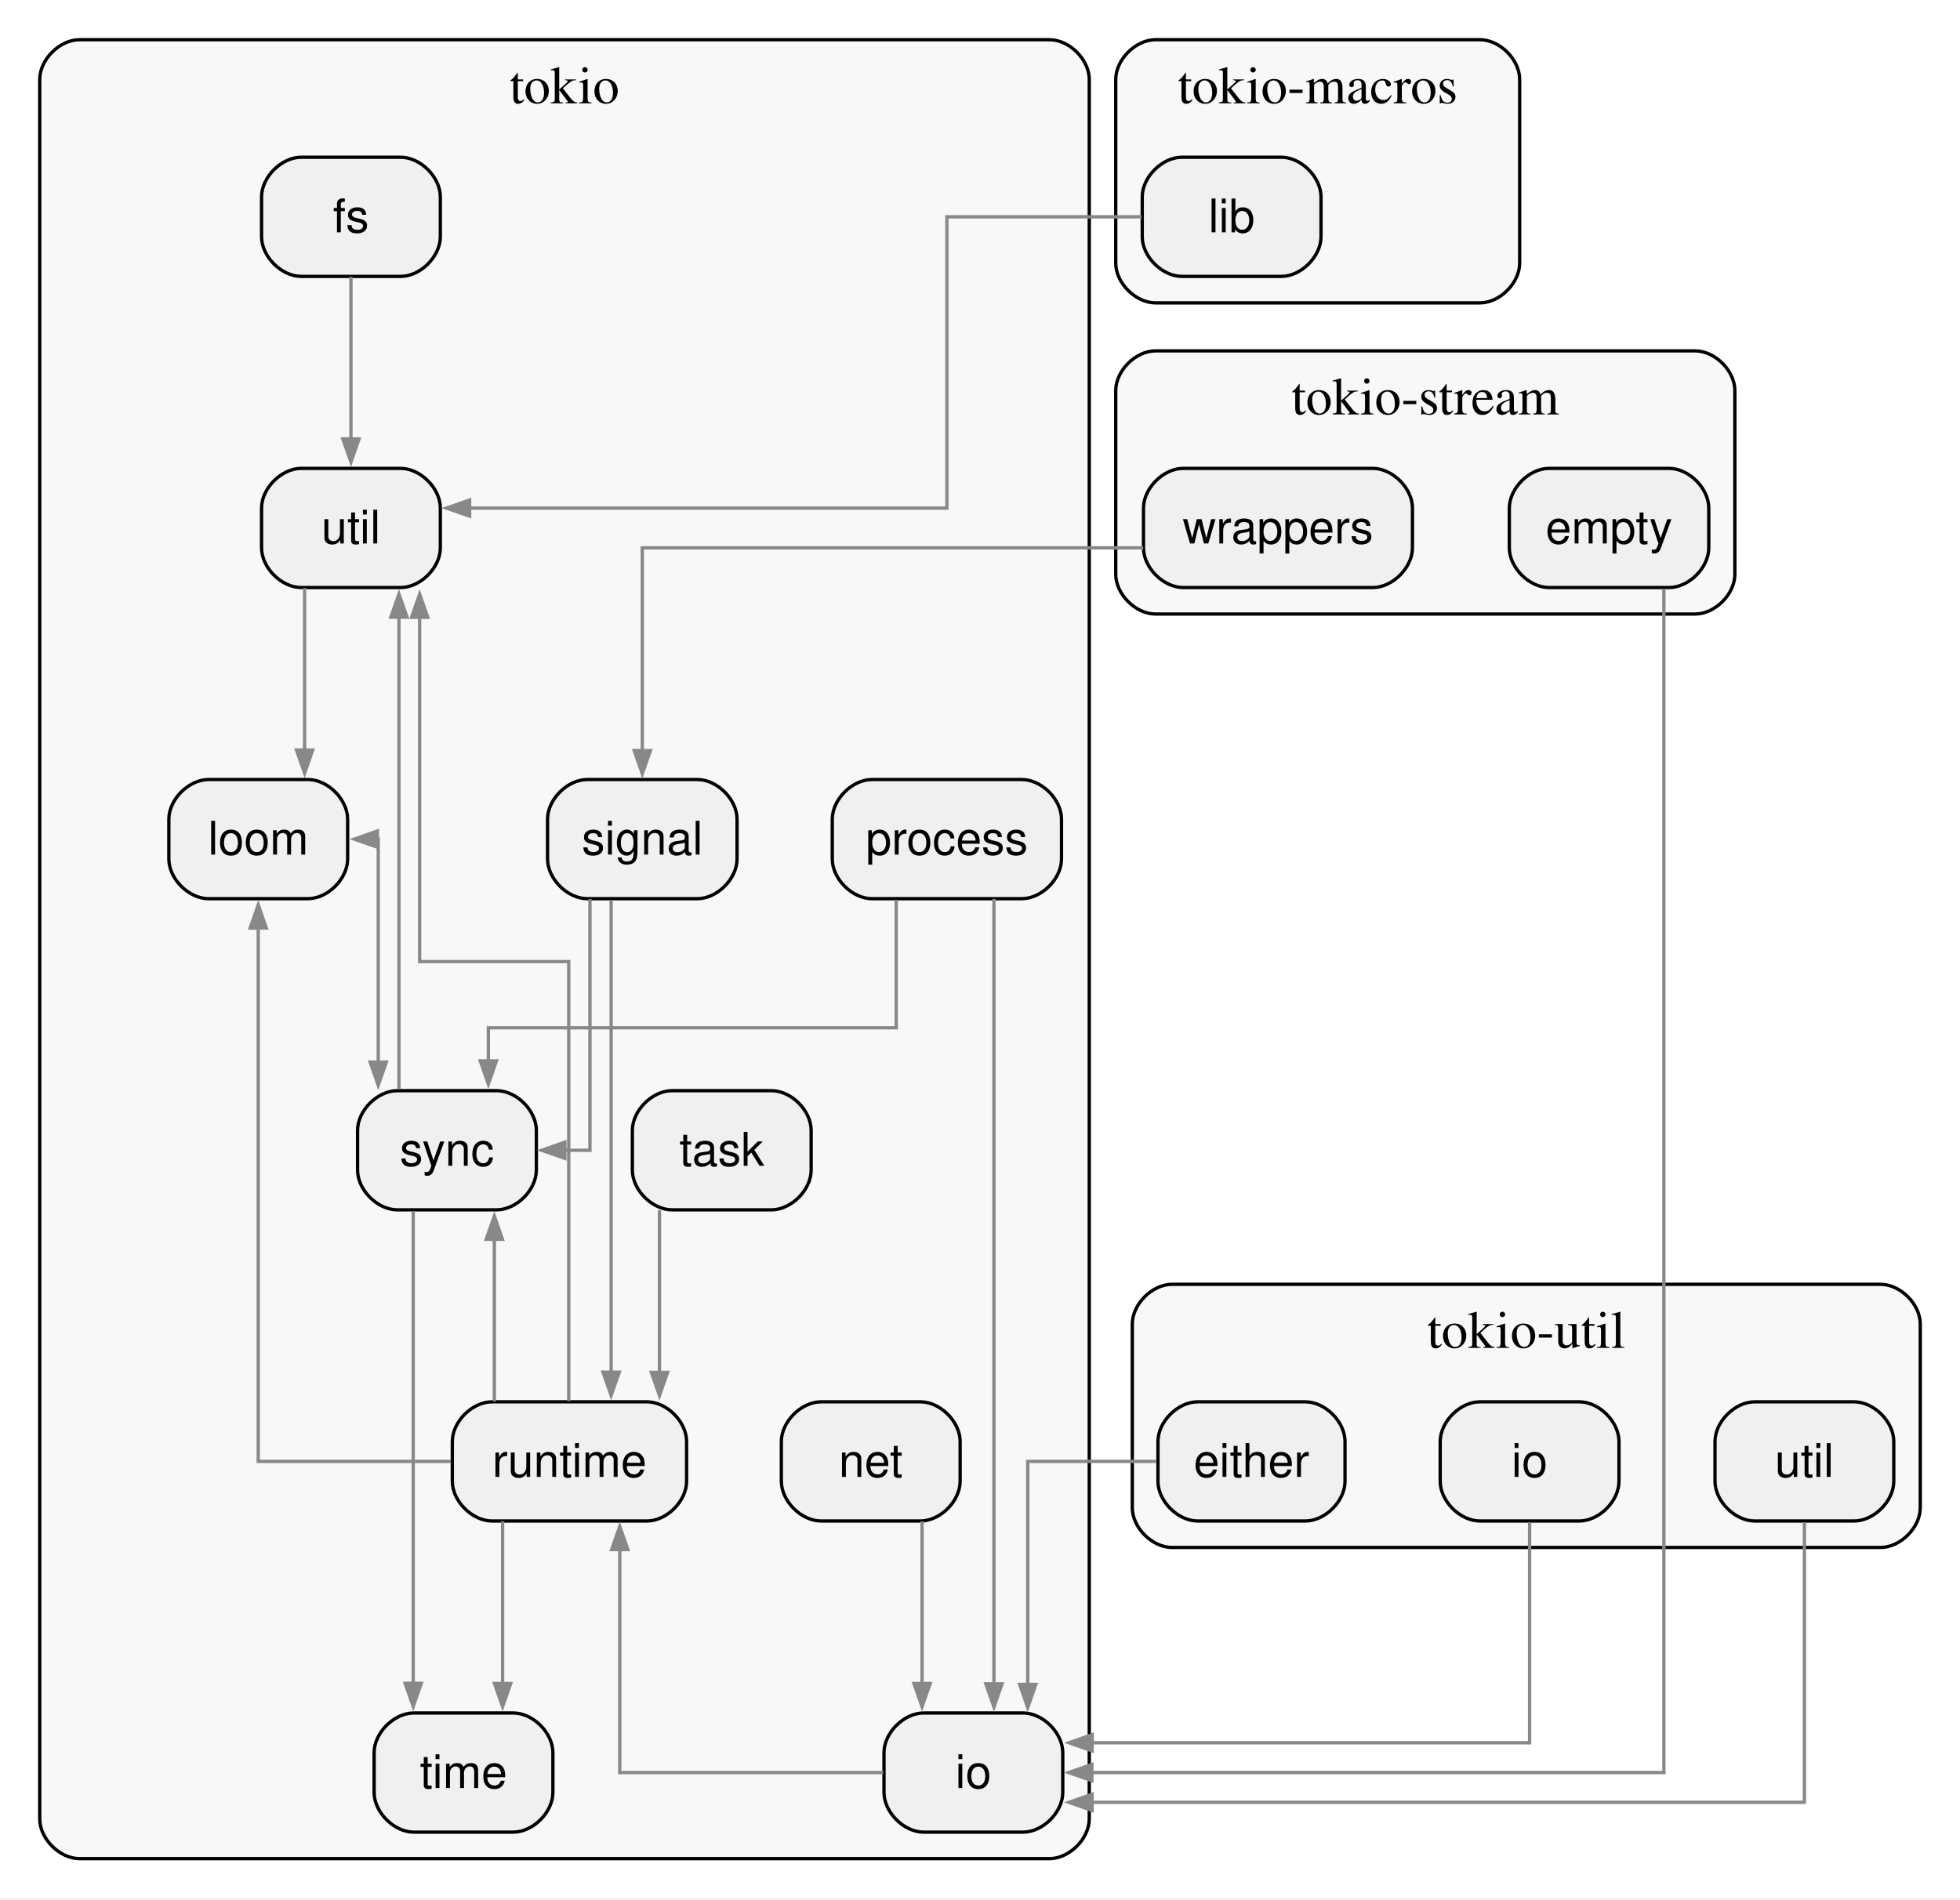
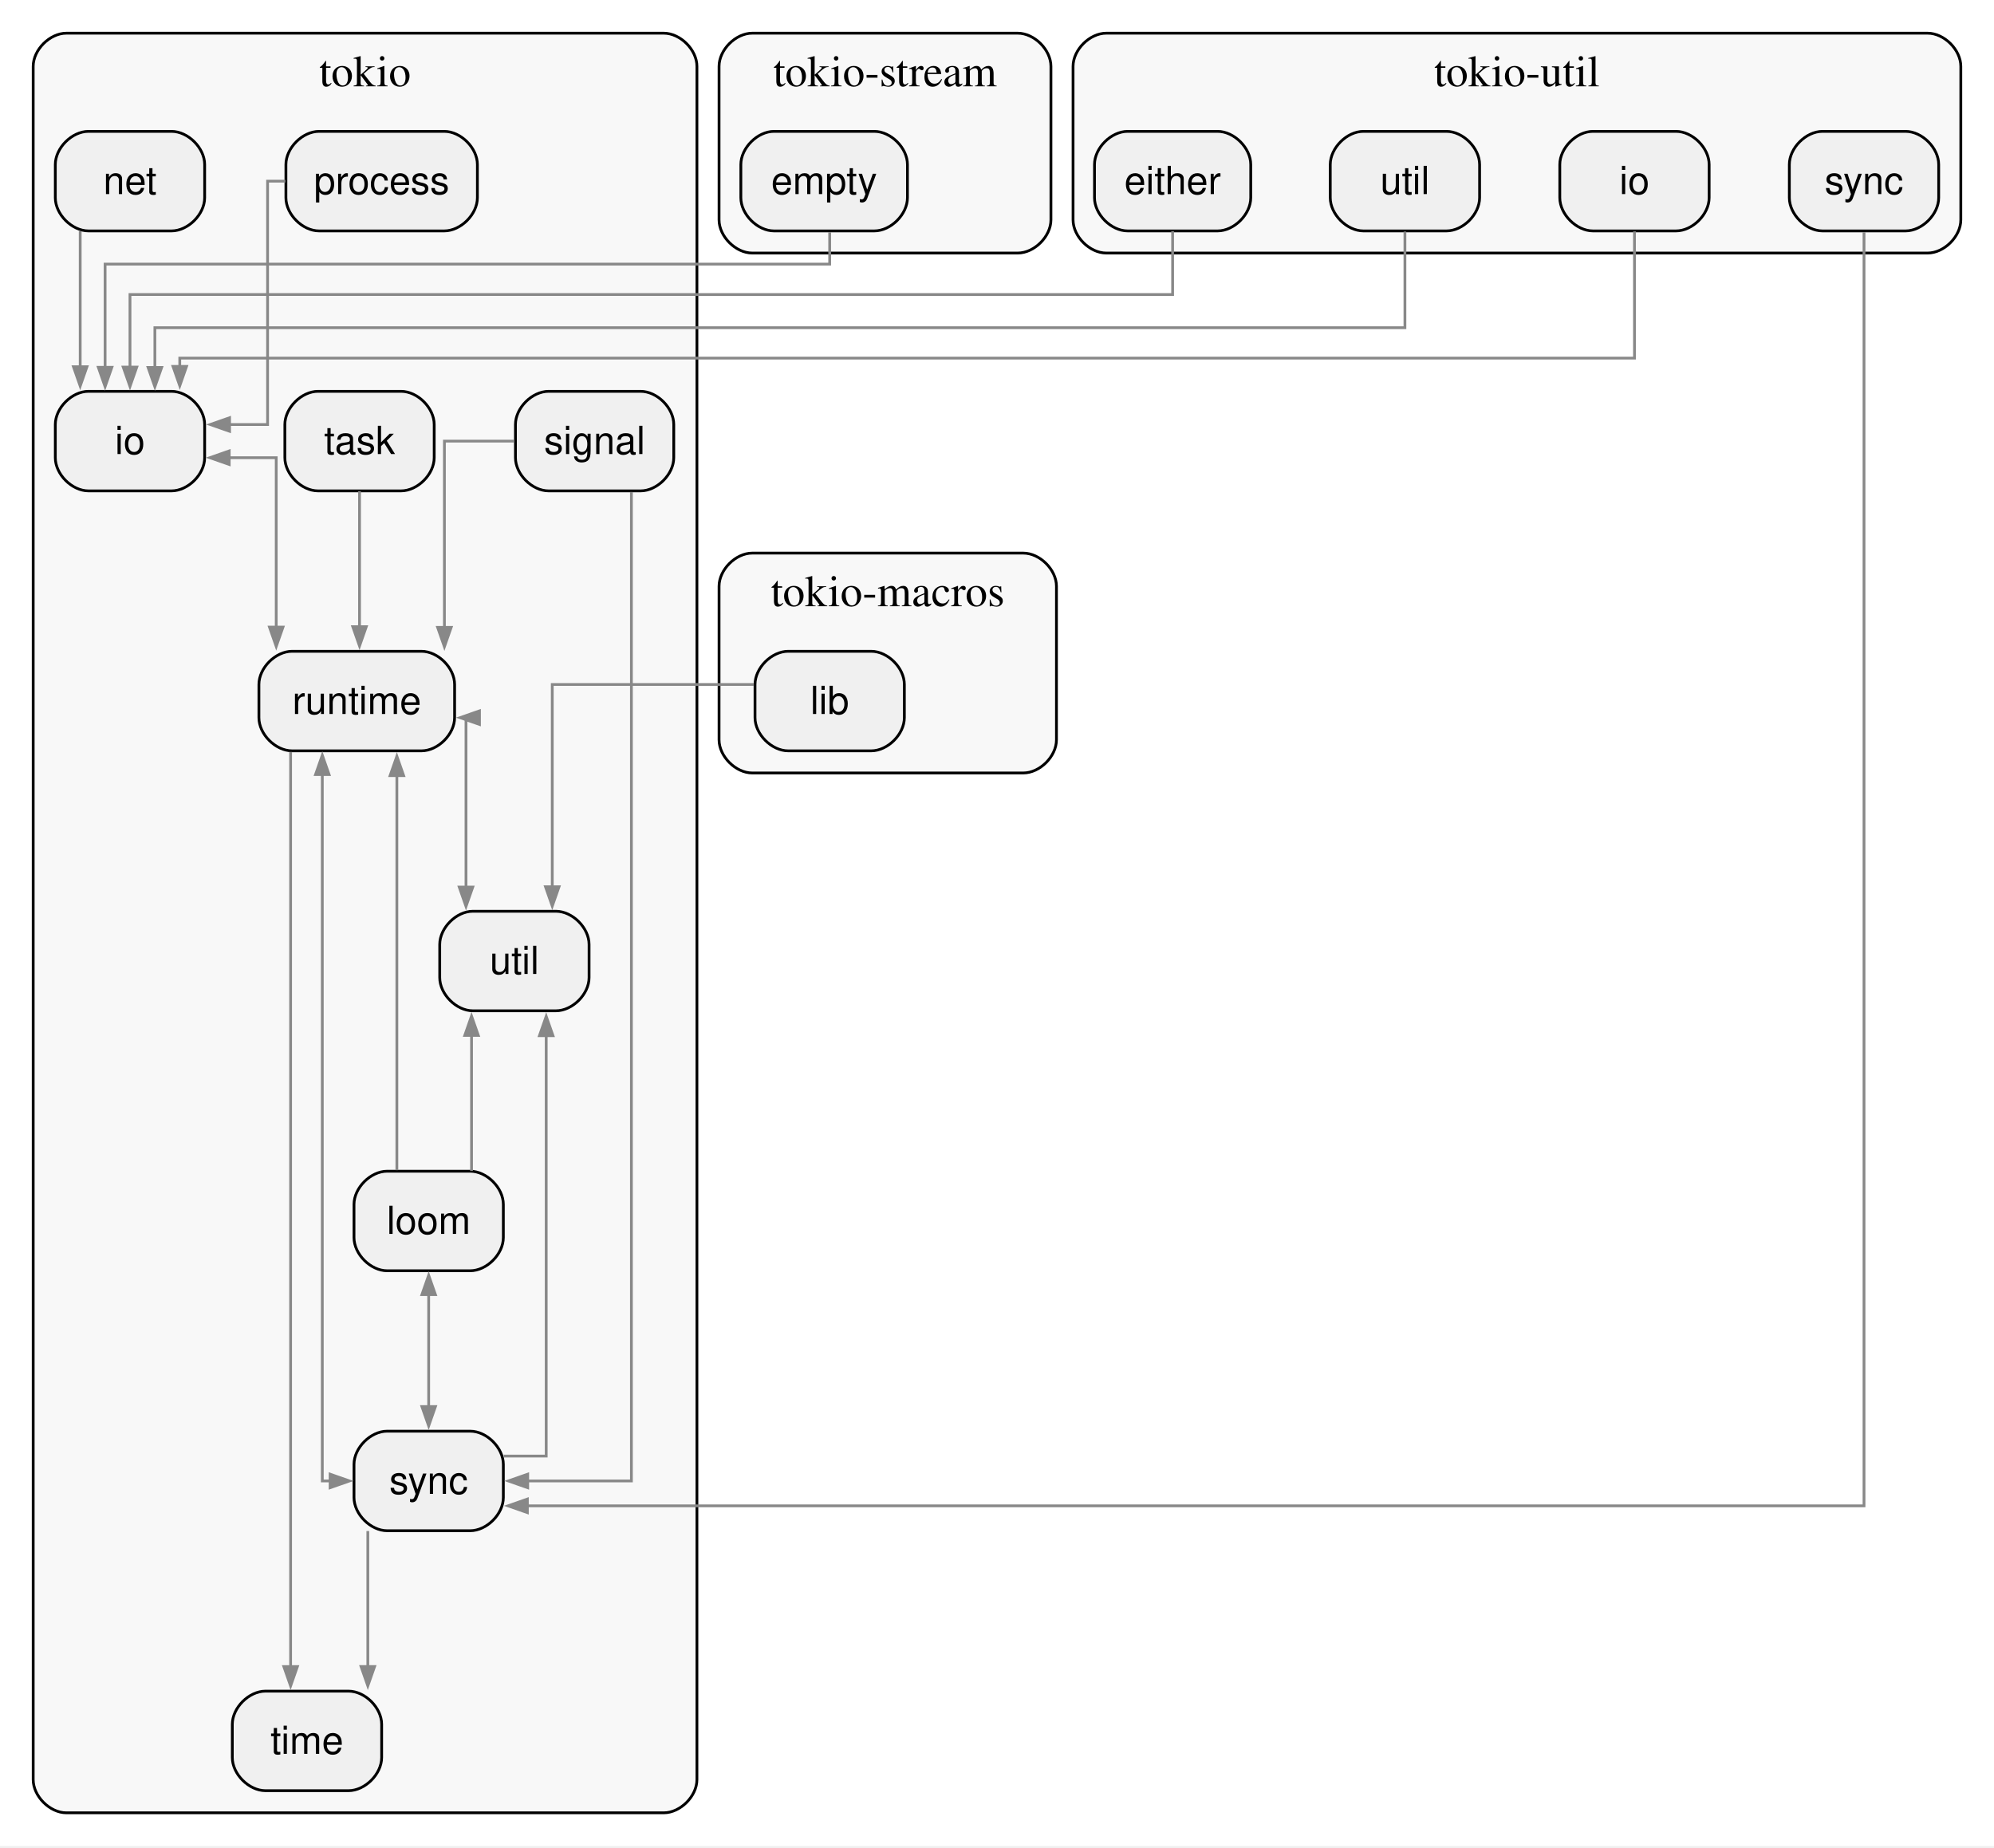
- <svg xmlns="http://www.w3.org/2000/svg" width="592pt" height="574pt" viewBox="0.00 0.00 592.00 574.00">
-   <g id="graph0" class="graph" transform="scale(1 1) rotate(0) translate(4 569.5)">
-     <polygon fill="white" stroke="none" points="-4,4 -4,-569.5 588,-569.5 588,4 -4,4" />
+ <svg xmlns="http://www.w3.org/2000/svg" width="721pt" height="668pt" viewBox="0.00 0.00 721.00 668.00">
+   <g id="graph0" class="graph" transform="scale(1 1) rotate(0) translate(4 663.5)">
+     <polygon fill="white" stroke="none" points="-4,4 -4,-663.5 717,-663.5 717,4 -4,4" />
    <g id="clust1" class="cluster">
-       <path fill="#f8f8f8" stroke="black" d="M20,-8C20,-8 313,-8 313,-8 319,-8 325,-14 325,-20 325,-20 325,-545.5 325,-545.5 325,-551.5 319,-557.5 313,-557.5 313,-557.5 20,-557.5 20,-557.5 14,-557.5 8,-551.5 8,-545.5 8,-545.5 8,-20 8,-20 8,-14 14,-8 20,-8" />
-       <text xml:space="preserve" text-anchor="middle" x="166.5" y="-538.3" font-family="Times,serif" font-size="16.00">tokio</text>
+       <path fill="#f8f8f8" stroke="black" d="M20,-8C20,-8 236,-8 236,-8 242,-8 248,-14 248,-20 248,-20 248,-639.5 248,-639.5 248,-645.5 242,-651.5 236,-651.5 236,-651.5 20,-651.5 20,-651.5 14,-651.5 8,-645.5 8,-639.5 8,-639.5 8,-20 8,-20 8,-14 14,-8 20,-8" />
+       <text xml:space="preserve" text-anchor="middle" x="128" y="-632.3" font-family="Times,serif" font-size="16.00">tokio</text>
    </g>
    <g id="clust2" class="cluster">
-       <path fill="#f8f8f8" stroke="black" d="M345,-478C345,-478 443,-478 443,-478 449,-478 455,-484 455,-490 455,-490 455,-545.5 455,-545.5 455,-551.5 449,-557.5 443,-557.5 443,-557.5 345,-557.5 345,-557.5 339,-557.5 333,-551.5 333,-545.5 333,-545.5 333,-490 333,-490 333,-484 339,-478 345,-478" />
-       <text xml:space="preserve" text-anchor="middle" x="394" y="-538.3" font-family="Times,serif" font-size="16.00">tokio-macros</text>
+       <path fill="#f8f8f8" stroke="black" d="M268,-384C268,-384 366,-384 366,-384 372,-384 378,-390 378,-396 378,-396 378,-451.5 378,-451.5 378,-457.5 372,-463.5 366,-463.5 366,-463.5 268,-463.5 268,-463.5 262,-463.5 256,-457.5 256,-451.5 256,-451.5 256,-396 256,-396 256,-390 262,-384 268,-384" />
+       <text xml:space="preserve" text-anchor="middle" x="317" y="-444.3" font-family="Times,serif" font-size="16.00">tokio-macros</text>
    </g>
    <g id="clust3" class="cluster">
-       <path fill="#f8f8f8" stroke="black" d="M345,-384C345,-384 508,-384 508,-384 514,-384 520,-390 520,-396 520,-396 520,-451.5 520,-451.5 520,-457.5 514,-463.5 508,-463.5 508,-463.5 345,-463.5 345,-463.5 339,-463.5 333,-457.5 333,-451.5 333,-451.5 333,-396 333,-396 333,-390 339,-384 345,-384" />
-       <text xml:space="preserve" text-anchor="middle" x="426.5" y="-444.3" font-family="Times,serif" font-size="16.00">tokio-stream</text>
+       <path fill="#f8f8f8" stroke="black" d="M268,-572C268,-572 364,-572 364,-572 370,-572 376,-578 376,-584 376,-584 376,-639.5 376,-639.5 376,-645.5 370,-651.5 364,-651.5 364,-651.5 268,-651.5 268,-651.5 262,-651.5 256,-645.5 256,-639.5 256,-639.5 256,-584 256,-584 256,-578 262,-572 268,-572" />
+       <text xml:space="preserve" text-anchor="middle" x="316" y="-632.3" font-family="Times,serif" font-size="16.00">tokio-stream</text>
    </g>
    <g id="clust4" class="cluster">
-       <path fill="#f8f8f8" stroke="black" d="M350,-102C350,-102 564,-102 564,-102 570,-102 576,-108 576,-114 576,-114 576,-169.5 576,-169.5 576,-175.5 570,-181.5 564,-181.5 564,-181.5 350,-181.5 350,-181.5 344,-181.5 338,-175.5 338,-169.5 338,-169.5 338,-114 338,-114 338,-108 344,-102 350,-102" />
-       <text xml:space="preserve" text-anchor="middle" x="457" y="-162.3" font-family="Times,serif" font-size="16.00">tokio-util</text>
+       <path fill="#f8f8f8" stroke="black" d="M396,-572C396,-572 693,-572 693,-572 699,-572 705,-578 705,-584 705,-584 705,-639.5 705,-639.5 705,-645.5 699,-651.5 693,-651.5 693,-651.5 396,-651.5 396,-651.5 390,-651.5 384,-645.5 384,-639.5 384,-639.5 384,-584 384,-584 384,-578 390,-572 396,-572" />
+       <text xml:space="preserve" text-anchor="middle" x="544.5" y="-632.3" font-family="Times,serif" font-size="16.00">tokio-util</text>
    </g>
    <g id="node1" class="node">
-       <path fill="#f0f0f0" stroke="black" d="M117,-522C117,-522 87,-522 87,-522 81,-522 75,-516 75,-510 75,-510 75,-498 75,-498 75,-492 81,-486 87,-486 87,-486 117,-486 117,-486 123,-486 129,-492 129,-498 129,-498 129,-510 129,-510 129,-516 123,-522 117,-522" />
-       <text xml:space="preserve" text-anchor="middle" x="102" y="-499.32" font-family="Helvetica,sans-Serif" font-size="14.00">fs</text>
+       <path fill="#f0f0f0" stroke="black" d="M58,-522C58,-522 28,-522 28,-522 22,-522 16,-516 16,-510 16,-510 16,-498 16,-498 16,-492 22,-486 28,-486 28,-486 58,-486 58,-486 64,-486 70,-492 70,-498 70,-498 70,-510 70,-510 70,-516 64,-522 58,-522" />
+       <text xml:space="preserve" text-anchor="middle" x="43" y="-499.32" font-family="Helvetica,sans-Serif" font-size="14.00">io</text>
+     </g>
+     <g id="node5" class="node">
+       <path fill="#f0f0f0" stroke="black" d="M148.38,-428C148.38,-428 101.62,-428 101.62,-428 95.62,-428 89.62,-422 89.62,-416 89.62,-416 89.62,-404 89.62,-404 89.62,-398 95.62,-392 101.62,-392 101.62,-392 148.38,-392 148.38,-392 154.38,-392 160.38,-398 160.38,-404 160.38,-404 160.38,-416 160.38,-416 160.38,-422 154.38,-428 148.38,-428" />
+       <text xml:space="preserve" text-anchor="middle" x="125" y="-405.32" font-family="Helvetica,sans-Serif" font-size="14.00">runtime</text>
+     </g>
+     <g id="edge1" class="edge">
+       <path fill="none" stroke="#888888" d="M78.88,-498C78.88,-498 95.88,-498 95.88,-498 95.88,-498 95.88,-436.75 95.88,-436.75" />
+       <polygon fill="#888888" stroke="#888888" points="78.88,-495.55 71.88,-498 78.88,-500.45 78.88,-495.55" />
+       <polygon fill="#888888" stroke="#888888" points="98.33,-436.75 95.88,-429.75 93.43,-436.75 98.33,-436.75" />
+     </g>
+     <g id="node2" class="node">
+       <path fill="#f0f0f0" stroke="black" d="M166,-240C166,-240 136,-240 136,-240 130,-240 124,-234 124,-228 124,-228 124,-216 124,-216 124,-210 130,-204 136,-204 136,-204 166,-204 166,-204 172,-204 178,-210 178,-216 178,-216 178,-228 178,-228 178,-234 172,-240 166,-240" />
+       <text xml:space="preserve" text-anchor="middle" x="151" y="-217.32" font-family="Helvetica,sans-Serif" font-size="14.00">loom</text>
+     </g>
+     <g id="edge2" class="edge">
+       <path fill="none" stroke="#888888" d="M139.5,-240.37C139.5,-240.37 139.5,-383.04 139.5,-383.04" />
+       <polygon fill="#888888" stroke="#888888" points="137.05,-383.04 139.5,-390.04 141.95,-383.04 137.05,-383.04" />
+     </g>
+     <g id="node7" class="node">
+       <path fill="#f0f0f0" stroke="black" d="M166,-146C166,-146 136,-146 136,-146 130,-146 124,-140 124,-134 124,-134 124,-122 124,-122 124,-116 130,-110 136,-110 136,-110 166,-110 166,-110 172,-110 178,-116 178,-122 178,-122 178,-134 178,-134 178,-140 172,-146 166,-146" />
+       <text xml:space="preserve" text-anchor="middle" x="151" y="-123.33" font-family="Helvetica,sans-Serif" font-size="14.00">sync</text>
+     </g>
+     <g id="edge3" class="edge">
+       <path fill="none" stroke="#888888" d="M151,-195.36C151,-195.36 151,-154.9 151,-154.9" />
+       <polygon fill="#888888" stroke="#888888" points="148.55,-195.36 151,-202.36 153.45,-195.36 148.55,-195.36" />
+       <polygon fill="#888888" stroke="#888888" points="153.45,-154.9 151,-147.9 148.55,-154.9 153.45,-154.9" />
+     </g>
+     <g id="node10" class="node">
+       <path fill="#f0f0f0" stroke="black" d="M197,-334C197,-334 167,-334 167,-334 161,-334 155,-328 155,-322 155,-322 155,-310 155,-310 155,-304 161,-298 167,-298 167,-298 197,-298 197,-298 203,-298 209,-304 209,-310 209,-310 209,-322 209,-322 209,-328 203,-334 197,-334" />
+       <text xml:space="preserve" text-anchor="middle" x="182" y="-311.32" font-family="Helvetica,sans-Serif" font-size="14.00">util</text>
+     </g>
+     <g id="edge4" class="edge">
+       <path fill="none" stroke="#888888" d="M166.5,-240.12C166.5,-240.12 166.5,-289.1 166.5,-289.1" />
+       <polygon fill="#888888" stroke="#888888" points="164.05,-289.1 166.5,-296.1 168.95,-289.1 164.05,-289.1" />
+     </g>
+     <g id="node3" class="node">
+       <path fill="#f0f0f0" stroke="black" d="M58,-616C58,-616 28,-616 28,-616 22,-616 16,-610 16,-604 16,-604 16,-592 16,-592 16,-586 22,-580 28,-580 28,-580 58,-580 58,-580 64,-580 70,-586 70,-592 70,-592 70,-604 70,-604 70,-610 64,-616 58,-616" />
+       <text xml:space="preserve" text-anchor="middle" x="43" y="-593.33" font-family="Helvetica,sans-Serif" font-size="14.00">net</text>
+     </g>
+     <g id="edge6" class="edge">
+       <path fill="none" stroke="#888888" d="M25,-579.88C25,-579.88 25,-530.9 25,-530.9" />
+       <polygon fill="#888888" stroke="#888888" points="27.45,-530.9 25,-523.9 22.55,-530.9 27.45,-530.9" />
+     </g>
+     <g id="node4" class="node">
+       <path fill="#f0f0f0" stroke="black" d="M156.62,-616C156.62,-616 111.38,-616 111.38,-616 105.38,-616 99.38,-610 99.38,-604 99.38,-604 99.38,-592 99.38,-592 99.38,-586 105.38,-580 111.38,-580 111.38,-580 156.62,-580 156.62,-580 162.62,-580 168.62,-586 168.62,-592 168.62,-592 168.62,-604 168.62,-604 168.62,-610 162.62,-616 156.62,-616" />
+       <text xml:space="preserve" text-anchor="middle" x="134" y="-593.33" font-family="Helvetica,sans-Serif" font-size="14.00">process</text>
+     </g>
+     <g id="edge7" class="edge">
+       <path fill="none" stroke="#888888" d="M99.2,-598C95.33,-598 92.75,-598 92.75,-598 92.75,-598 92.75,-510 92.75,-510 92.75,-510 79.01,-510 79.01,-510" />
+       <polygon fill="#888888" stroke="#888888" points="79.01,-507.55 72.01,-510 79.01,-512.45 79.01,-507.55" />
+     </g>
+     <g id="edge10" class="edge">
+       <path fill="none" stroke="#888888" d="M112.54,-383.42C112.54,-383.42 112.54,-128 112.54,-128 112.54,-128 115.36,-128 115.36,-128" />
+       <polygon fill="#888888" stroke="#888888" points="110.09,-383.42 112.54,-390.42 114.99,-383.42 110.09,-383.42" />
+       <polygon fill="#888888" stroke="#888888" points="115.36,-130.45 122.36,-128 115.36,-125.55 115.36,-130.45" />
+     </g>
+     <g id="node9" class="node">
+       <path fill="#f0f0f0" stroke="black" d="M122,-52C122,-52 92,-52 92,-52 86,-52 80,-46 80,-40 80,-40 80,-28 80,-28 80,-22 86,-16 92,-16 92,-16 122,-16 122,-16 128,-16 134,-22 134,-28 134,-28 134,-40 134,-40 134,-46 128,-52 122,-52" />
+       <text xml:space="preserve" text-anchor="middle" x="107" y="-29.32" font-family="Helvetica,sans-Serif" font-size="14.00">time</text>
+     </g>
+     <g id="edge11" class="edge">
+       <path fill="none" stroke="#888888" d="M101.08,-391.61C101.08,-391.61 101.08,-60.87 101.08,-60.87" />
+       <polygon fill="#888888" stroke="#888888" points="103.53,-60.87 101.08,-53.87 98.63,-60.87 103.53,-60.87" />
+     </g>
+     <g id="edge12" class="edge">
+       <path fill="none" stroke="#888888" d="M164.14,-404C164.14,-404 164.5,-404 164.5,-404 164.5,-404 164.5,-342.75 164.5,-342.75" />
+       <polygon fill="#888888" stroke="#888888" points="169.37,-401.55 162.37,-404 169.37,-406.45 169.37,-401.55" />
+       <polygon fill="#888888" stroke="#888888" points="166.95,-342.75 164.5,-335.75 162.05,-342.75 166.95,-342.75" />
+     </g>
+     <g id="node6" class="node">
+       <path fill="#f0f0f0" stroke="black" d="M227.62,-522C227.62,-522 194.38,-522 194.38,-522 188.38,-522 182.38,-516 182.38,-510 182.38,-510 182.38,-498 182.38,-498 182.38,-492 188.38,-486 194.38,-486 194.38,-486 227.62,-486 227.62,-486 233.62,-486 239.62,-492 239.62,-498 239.62,-498 239.62,-510 239.62,-510 239.62,-516 233.62,-522 227.62,-522" />
+       <text xml:space="preserve" text-anchor="middle" x="211" y="-499.32" font-family="Helvetica,sans-Serif" font-size="14.00">signal</text>
+     </g>
+     <g id="edge13" class="edge">
+       <path fill="none" stroke="#888888" d="M181.94,-504C169.02,-504 156.69,-504 156.69,-504 156.69,-504 156.69,-436.64 156.69,-436.64" />
+       <polygon fill="#888888" stroke="#888888" points="159.14,-436.64 156.69,-429.64 154.24,-436.64 159.14,-436.64" />
+     </g>
+     <g id="edge14" class="edge">
+       <path fill="none" stroke="#888888" d="M224.31,-485.61C224.31,-410.12 224.31,-128 224.31,-128 224.31,-128 186.81,-128 186.81,-128" />
+       <polygon fill="#888888" stroke="#888888" points="186.81,-125.55 179.81,-128 186.81,-130.45 186.81,-125.55" />
+     </g>
+     <g id="edge18" class="edge">
+       <path fill="none" stroke="#888888" d="M129,-109.88C129,-109.88 129,-60.9 129,-60.9" />
+       <polygon fill="#888888" stroke="#888888" points="131.45,-60.9 129,-53.9 126.55,-60.9 131.45,-60.9" />
+     </g>
+     <g id="edge19" class="edge">
+       <path fill="none" stroke="#888888" d="M178.16,-137C186.49,-137 193.5,-137 193.5,-137 193.5,-137 193.5,-289 193.5,-289" />
+       <polygon fill="#888888" stroke="#888888" points="191.05,-289 193.5,-296 195.95,-289 191.05,-289" />
+     </g>
+     <g id="node8" class="node">
+       <path fill="#f0f0f0" stroke="black" d="M141,-522C141,-522 111,-522 111,-522 105,-522 99,-516 99,-510 99,-510 99,-498 99,-498 99,-492 105,-486 111,-486 111,-486 141,-486 141,-486 147,-486 153,-492 153,-498 153,-498 153,-510 153,-510 153,-516 147,-522 141,-522" />
+       <text xml:space="preserve" text-anchor="middle" x="126" y="-499.32" font-family="Helvetica,sans-Serif" font-size="14.00">task</text>
+     </g>
+     <g id="edge20" class="edge">
+       <path fill="none" stroke="#888888" d="M126,-485.88C126,-485.88 126,-436.9 126,-436.9" />
+       <polygon fill="#888888" stroke="#888888" points="128.45,-436.9 126,-429.9 123.55,-436.9 128.45,-436.9" />
    </g>
    <g id="node11" class="node">
-       <path fill="#f0f0f0" stroke="black" d="M117,-428C117,-428 87,-428 87,-428 81,-428 75,-422 75,-416 75,-416 75,-404 75,-404 75,-398 81,-392 87,-392 87,-392 117,-392 117,-392 123,-392 129,-398 129,-404 129,-404 129,-416 129,-416 129,-422 123,-428 117,-428" />
-       <text xml:space="preserve" text-anchor="middle" x="102" y="-405.32" font-family="Helvetica,sans-Serif" font-size="14.00">util</text>
-     </g>
-     <g id="edge1" class="edge">
-       <path fill="none" stroke="#888888" d="M102,-485.88C102,-485.88 102,-436.9 102,-436.9" />
-       <polygon fill="#888888" stroke="#888888" points="104.45,-436.9 102,-429.9 99.55,-436.9 104.45,-436.9" />
-     </g>
-     <g id="node2" class="node">
-       <path fill="#f0f0f0" stroke="black" d="M305,-52C305,-52 275,-52 275,-52 269,-52 263,-46 263,-40 263,-40 263,-28 263,-28 263,-22 269,-16 275,-16 275,-16 305,-16 305,-16 311,-16 317,-22 317,-28 317,-28 317,-40 317,-40 317,-46 311,-52 305,-52" />
-       <text xml:space="preserve" text-anchor="middle" x="290" y="-29.32" font-family="Helvetica,sans-Serif" font-size="14.00">io</text>
-     </g>
-     <g id="node6" class="node">
-       <path fill="#f0f0f0" stroke="black" d="M191.38,-146C191.38,-146 144.62,-146 144.62,-146 138.62,-146 132.62,-140 132.62,-134 132.62,-134 132.62,-122 132.62,-122 132.62,-116 138.62,-110 144.62,-110 144.62,-110 191.38,-110 191.38,-110 197.38,-110 203.38,-116 203.38,-122 203.38,-122 203.38,-134 203.38,-134 203.38,-140 197.38,-146 191.38,-146" />
-       <text xml:space="preserve" text-anchor="middle" x="168" y="-123.33" font-family="Helvetica,sans-Serif" font-size="14.00">runtime</text>
-     </g>
-     <g id="edge2" class="edge">
-       <path fill="none" stroke="#888888" d="M262.77,-34C231.12,-34 183.19,-34 183.19,-34 183.19,-34 183.19,-101.36 183.19,-101.36" />
-       <polygon fill="#888888" stroke="#888888" points="180.74,-101.36 183.19,-108.36 185.64,-101.36 180.74,-101.36" />
-     </g>
-     <g id="node3" class="node">
-       <path fill="#f0f0f0" stroke="black" d="M89,-334C89,-334 59,-334 59,-334 53,-334 47,-328 47,-322 47,-322 47,-310 47,-310 47,-304 53,-298 59,-298 59,-298 89,-298 89,-298 95,-298 101,-304 101,-310 101,-310 101,-322 101,-322 101,-328 95,-334 89,-334" />
-       <text xml:space="preserve" text-anchor="middle" x="74" y="-311.32" font-family="Helvetica,sans-Serif" font-size="14.00">loom</text>
-     </g>
-     <g id="node8" class="node">
-       <path fill="#f0f0f0" stroke="black" d="M146,-240C146,-240 116,-240 116,-240 110,-240 104,-234 104,-228 104,-228 104,-216 104,-216 104,-210 110,-204 116,-204 116,-204 146,-204 146,-204 152,-204 158,-210 158,-216 158,-216 158,-228 158,-228 158,-234 152,-240 146,-240" />
-       <text xml:space="preserve" text-anchor="middle" x="131" y="-217.32" font-family="Helvetica,sans-Serif" font-size="14.00">sync</text>
-     </g>
-     <g id="edge3" class="edge">
-       <path fill="none" stroke="#888888" d="M109.37,-316C109.37,-316 110.25,-316 110.25,-316 110.25,-316 110.25,-248.64 110.25,-248.64" />
-       <polygon fill="#888888" stroke="#888888" points="109.99,-313.55 102.99,-316 109.99,-318.45 109.99,-313.55" />
-       <polygon fill="#888888" stroke="#888888" points="112.7,-248.64 110.25,-241.64 107.8,-248.64 112.7,-248.64" />
-     </g>
-     <g id="node4" class="node">
-       <path fill="#f0f0f0" stroke="black" d="M274,-146C274,-146 244,-146 244,-146 238,-146 232,-140 232,-134 232,-134 232,-122 232,-122 232,-116 238,-110 244,-110 244,-110 274,-110 274,-110 280,-110 286,-116 286,-122 286,-122 286,-134 286,-134 286,-140 280,-146 274,-146" />
-       <text xml:space="preserve" text-anchor="middle" x="259" y="-123.33" font-family="Helvetica,sans-Serif" font-size="14.00">net</text>
+       <path fill="#f0f0f0" stroke="black" d="M311,-428C311,-428 281,-428 281,-428 275,-428 269,-422 269,-416 269,-416 269,-404 269,-404 269,-398 275,-392 281,-392 281,-392 311,-392 311,-392 317,-392 323,-398 323,-404 323,-404 323,-416 323,-416 323,-422 317,-428 311,-428" />
+       <text xml:space="preserve" text-anchor="middle" x="296" y="-405.32" font-family="Helvetica,sans-Serif" font-size="14.00">lib</text>
    </g>
    <g id="edge5" class="edge">
-       <path fill="none" stroke="#888888" d="M274.5,-109.88C274.5,-109.88 274.5,-60.9 274.5,-60.9" />
-       <polygon fill="#888888" stroke="#888888" points="276.95,-60.9 274.5,-53.9 272.05,-60.9 276.95,-60.9" />
-     </g>
-     <g id="node5" class="node">
-       <path fill="#f0f0f0" stroke="black" d="M304.62,-334C304.62,-334 259.38,-334 259.38,-334 253.38,-334 247.38,-328 247.38,-322 247.38,-322 247.38,-310 247.38,-310 247.38,-304 253.38,-298 259.38,-298 259.38,-298 304.62,-298 304.62,-298 310.62,-298 316.62,-304 316.62,-310 316.62,-310 316.62,-322 316.62,-322 316.62,-328 310.62,-334 304.62,-334" />
-       <text xml:space="preserve" text-anchor="middle" x="282" y="-311.32" font-family="Helvetica,sans-Serif" font-size="14.00">process</text>
-     </g>
-     <g id="edge6" class="edge">
-       <path fill="none" stroke="#888888" d="M296.21,-297.93C296.21,-297.93 296.21,-60.8 296.21,-60.8" />
-       <polygon fill="#888888" stroke="#888888" points="298.66,-60.8 296.21,-53.8 293.76,-60.8 298.66,-60.8" />
-     </g>
-     <g id="edge7" class="edge">
-       <path fill="none" stroke="#888888" d="M266.69,-297.65C266.69,-280.99 266.69,-259 266.69,-259 266.69,-259 143.5,-259 143.5,-259 143.5,-259 143.5,-249.01 143.5,-249.01" />
-       <polygon fill="#888888" stroke="#888888" points="145.95,-249.01 143.5,-242.01 141.05,-249.01 145.95,-249.01" />
-     </g>
-     <g id="edge9" class="edge">
-       <path fill="none" stroke="#888888" d="M132.19,-128C105.63,-128 74,-128 74,-128 74,-128 74,-289.12 74,-289.12" />
-       <polygon fill="#888888" stroke="#888888" points="71.55,-289.12 74,-296.12 76.45,-289.12 71.55,-289.12" />
-     </g>
-     <g id="edge10" class="edge">
-       <path fill="none" stroke="#888888" d="M145.31,-146.12C145.31,-146.12 145.31,-195.1 145.31,-195.1" />
-       <polygon fill="#888888" stroke="#888888" points="142.86,-195.1 145.31,-202.1 147.76,-195.1 142.86,-195.1" />
-     </g>
-     <g id="node10" class="node">
-       <path fill="#f0f0f0" stroke="black" d="M151,-52C151,-52 121,-52 121,-52 115,-52 109,-46 109,-40 109,-40 109,-28 109,-28 109,-22 115,-16 121,-16 121,-16 151,-16 151,-16 157,-16 163,-22 163,-28 163,-28 163,-40 163,-40 163,-46 157,-52 151,-52" />
-       <text xml:space="preserve" text-anchor="middle" x="136" y="-29.32" font-family="Helvetica,sans-Serif" font-size="14.00">time</text>
-     </g>
-     <g id="edge11" class="edge">
-       <path fill="none" stroke="#888888" d="M147.81,-109.88C147.81,-109.88 147.81,-60.9 147.81,-60.9" />
-       <polygon fill="#888888" stroke="#888888" points="150.26,-60.9 147.81,-53.9 145.36,-60.9 150.26,-60.9" />
-     </g>
-     <g id="edge12" class="edge">
-       <path fill="none" stroke="#888888" d="M167.78,-146.21C167.78,-186.38 167.78,-279 167.78,-279 167.78,-279 122.75,-279 122.75,-279 122.75,-279 122.75,-383 122.75,-383" />
-       <polygon fill="#888888" stroke="#888888" points="120.3,-383 122.75,-390 125.2,-383 120.3,-383" />
-     </g>
-     <g id="node7" class="node">
-       <path fill="#f0f0f0" stroke="black" d="M206.62,-334C206.62,-334 173.38,-334 173.38,-334 167.38,-334 161.38,-328 161.38,-322 161.38,-322 161.38,-310 161.38,-310 161.38,-304 167.38,-298 173.38,-298 173.38,-298 206.62,-298 206.62,-298 212.62,-298 218.62,-304 218.62,-310 218.62,-310 218.62,-322 218.62,-322 218.62,-328 212.62,-334 206.62,-334" />
-       <text xml:space="preserve" text-anchor="middle" x="190" y="-311.32" font-family="Helvetica,sans-Serif" font-size="14.00">signal</text>
-     </g>
-     <g id="edge13" class="edge">
-       <path fill="none" stroke="#888888" d="M180.59,-297.63C180.59,-297.63 180.59,-154.96 180.59,-154.96" />
-       <polygon fill="#888888" stroke="#888888" points="183.04,-154.96 180.59,-147.96 178.14,-154.96 183.04,-154.96" />
-     </g>
-     <g id="edge14" class="edge">
-       <path fill="none" stroke="#888888" d="M174.19,-297.88C174.19,-270.56 174.19,-222 174.19,-222 174.19,-222 166.62,-222 166.62,-222" />
-       <polygon fill="#888888" stroke="#888888" points="166.62,-219.55 159.62,-222 166.62,-224.45 166.62,-219.55" />
-     </g>
-     <g id="edge19" class="edge">
-       <path fill="none" stroke="#888888" d="M120.81,-203.63C120.81,-203.63 120.81,-60.96 120.81,-60.96" />
-       <polygon fill="#888888" stroke="#888888" points="123.26,-60.96 120.81,-53.96 118.36,-60.96 123.26,-60.96" />
-     </g>
-     <g id="edge20" class="edge">
-       <path fill="none" stroke="#888888" d="M116.5,-240.37C116.5,-240.37 116.5,-383.04 116.5,-383.04" />
-       <polygon fill="#888888" stroke="#888888" points="114.05,-383.04 116.5,-390.04 118.95,-383.04 114.05,-383.04" />
-     </g>
-     <g id="node9" class="node">
-       <path fill="#f0f0f0" stroke="black" d="M229,-240C229,-240 199,-240 199,-240 193,-240 187,-234 187,-228 187,-228 187,-216 187,-216 187,-210 193,-204 199,-204 199,-204 229,-204 229,-204 235,-204 241,-210 241,-216 241,-216 241,-228 241,-228 241,-234 235,-240 229,-240" />
-       <text xml:space="preserve" text-anchor="middle" x="214" y="-217.32" font-family="Helvetica,sans-Serif" font-size="14.00">task</text>
-     </g>
-     <g id="edge21" class="edge">
-       <path fill="none" stroke="#888888" d="M195.19,-203.88C195.19,-203.88 195.19,-154.9 195.19,-154.9" />
-       <polygon fill="#888888" stroke="#888888" points="197.64,-154.9 195.19,-147.9 192.74,-154.9 197.64,-154.9" />
-     </g>
-     <g id="edge22" class="edge">
-       <path fill="none" stroke="#888888" d="M88,-391.88C88,-391.88 88,-342.9 88,-342.9" />
-       <polygon fill="#888888" stroke="#888888" points="90.45,-342.9 88,-335.9 85.55,-342.9 90.45,-342.9" />
+       <path fill="none" stroke="#888888" d="M268.59,-416C238.89,-416 195.69,-416 195.69,-416 195.69,-416 195.69,-342.86 195.69,-342.86" />
+       <polygon fill="#888888" stroke="#888888" points="198.14,-342.86 195.69,-335.86 193.24,-342.86 198.14,-342.86" />
    </g>
    <g id="node12" class="node">
-       <path fill="#f0f0f0" stroke="black" d="M383,-522C383,-522 353,-522 353,-522 347,-522 341,-516 341,-510 341,-510 341,-498 341,-498 341,-492 347,-486 353,-486 353,-486 383,-486 383,-486 389,-486 395,-492 395,-498 395,-498 395,-510 395,-510 395,-516 389,-522 383,-522" />
-       <text xml:space="preserve" text-anchor="middle" x="368" y="-499.32" font-family="Helvetica,sans-Serif" font-size="14.00">lib</text>
+       <path fill="#f0f0f0" stroke="black" d="M312.12,-616C312.12,-616 275.88,-616 275.88,-616 269.88,-616 263.88,-610 263.88,-604 263.88,-604 263.88,-592 263.88,-592 263.88,-586 269.88,-580 275.88,-580 275.88,-580 312.12,-580 312.12,-580 318.12,-580 324.12,-586 324.12,-592 324.12,-592 324.12,-604 324.12,-604 324.12,-610 318.12,-616 312.12,-616" />
+       <text xml:space="preserve" text-anchor="middle" x="294" y="-593.33" font-family="Helvetica,sans-Serif" font-size="14.00">empty</text>
    </g>
-     <g id="edge4" class="edge">
-       <path fill="none" stroke="#888888" d="M340.79,-504C315.59,-504 282,-504 282,-504 282,-504 282,-416 282,-416 282,-416 137.85,-416 137.85,-416" />
-       <polygon fill="#888888" stroke="#888888" points="137.85,-413.55 130.85,-416 137.85,-418.45 137.85,-413.55" />
+     <g id="edge15" class="edge">
+       <path fill="none" stroke="#888888" d="M296,-579.51C296,-573.34 296,-568 296,-568 296,-568 34,-568 34,-568 34,-568 34,-530.68 34,-530.68" />
+       <polygon fill="#888888" stroke="#888888" points="36.45,-530.68 34,-523.68 31.55,-530.68 36.45,-530.68" />
    </g>
    <g id="node13" class="node">
-       <path fill="#f0f0f0" stroke="black" d="M500.12,-428C500.12,-428 463.88,-428 463.88,-428 457.88,-428 451.88,-422 451.88,-416 451.88,-416 451.88,-404 451.88,-404 451.88,-398 457.88,-392 463.88,-392 463.88,-392 500.12,-392 500.12,-392 506.12,-392 512.12,-398 512.12,-404 512.12,-404 512.12,-416 512.12,-416 512.12,-422 506.12,-428 500.12,-428" />
-       <text xml:space="preserve" text-anchor="middle" x="482" y="-405.32" font-family="Helvetica,sans-Serif" font-size="14.00">empty</text>
+       <path fill="#f0f0f0" stroke="black" d="M436.25,-616C436.25,-616 403.75,-616 403.75,-616 397.75,-616 391.75,-610 391.75,-604 391.75,-604 391.75,-592 391.75,-592 391.75,-586 397.75,-580 403.75,-580 403.75,-580 436.25,-580 436.25,-580 442.25,-580 448.25,-586 448.25,-592 448.25,-592 448.25,-604 448.25,-604 448.25,-610 442.25,-616 436.25,-616" />
+       <text xml:space="preserve" text-anchor="middle" x="420" y="-593.33" font-family="Helvetica,sans-Serif" font-size="14.00">either</text>
    </g>
-     <g id="edge15" class="edge">
-       <path fill="none" stroke="#888888" d="M498.56,-391.61C498.56,-316.12 498.56,-34 498.56,-34 498.56,-34 325.78,-34 325.78,-34" />
-       <polygon fill="#888888" stroke="#888888" points="325.78,-31.55 318.78,-34 325.78,-36.45 325.78,-31.55" />
+     <g id="edge24" class="edge">
+       <path fill="none" stroke="#888888" d="M420,-579.9C420,-568.91 420,-557 420,-557 420,-557 43,-557 43,-557 43,-557 43,-530.75 43,-530.75" />
+       <polygon fill="#888888" stroke="#888888" points="45.45,-530.75 43,-523.75 40.55,-530.75 45.45,-530.75" />
    </g>
    <g id="node14" class="node">
-       <path fill="#f0f0f0" stroke="black" d="M410.62,-428C410.62,-428 353.38,-428 353.38,-428 347.38,-428 341.38,-422 341.38,-416 341.38,-416 341.38,-404 341.38,-404 341.38,-398 347.38,-392 353.38,-392 353.38,-392 410.62,-392 410.62,-392 416.62,-392 422.62,-398 422.62,-404 422.62,-404 422.62,-416 422.62,-416 422.62,-422 416.62,-428 410.62,-428" />
-       <text xml:space="preserve" text-anchor="middle" x="382" y="-405.32" font-family="Helvetica,sans-Serif" font-size="14.00">wrappers</text>
+       <path fill="#f0f0f0" stroke="black" d="M602,-616C602,-616 572,-616 572,-616 566,-616 560,-610 560,-604 560,-604 560,-592 560,-592 560,-586 566,-580 572,-580 572,-580 602,-580 602,-580 608,-580 614,-586 614,-592 614,-592 614,-604 614,-604 614,-610 608,-616 602,-616" />
+       <text xml:space="preserve" text-anchor="middle" x="587" y="-593.33" font-family="Helvetica,sans-Serif" font-size="14.00">io</text>
    </g>
-     <g id="edge16" class="edge">
-       <path fill="none" stroke="#888888" d="M341.28,-404C284.92,-404 190,-404 190,-404 190,-404 190,-342.75 190,-342.75" />
-       <polygon fill="#888888" stroke="#888888" points="192.45,-342.75 190,-335.75 187.55,-342.75 192.45,-342.75" />
+     <g id="edge25" class="edge">
+       <path fill="none" stroke="#888888" d="M587,-579.83C587,-560.91 587,-534 587,-534 587,-534 61,-534 61,-534 61,-534 61,-531 61,-531" />
+       <polygon fill="#888888" stroke="#888888" points="63.45,-531 61,-524 58.55,-531 63.45,-531" />
    </g>
    <g id="node15" class="node">
-       <path fill="#f0f0f0" stroke="black" d="M390.25,-146C390.25,-146 357.75,-146 357.75,-146 351.75,-146 345.75,-140 345.75,-134 345.75,-134 345.75,-122 345.75,-122 345.75,-116 351.75,-110 357.75,-110 357.75,-110 390.25,-110 390.25,-110 396.25,-110 402.25,-116 402.25,-122 402.25,-122 402.25,-134 402.25,-134 402.25,-140 396.25,-146 390.25,-146" />
-       <text xml:space="preserve" text-anchor="middle" x="374" y="-123.33" font-family="Helvetica,sans-Serif" font-size="14.00">either</text>
+       <path fill="#f0f0f0" stroke="black" d="M685,-616C685,-616 655,-616 655,-616 649,-616 643,-610 643,-604 643,-604 643,-592 643,-592 643,-586 649,-580 655,-580 655,-580 685,-580 685,-580 691,-580 697,-586 697,-592 697,-592 697,-604 697,-604 697,-610 691,-616 685,-616" />
+       <text xml:space="preserve" text-anchor="middle" x="670" y="-593.33" font-family="Helvetica,sans-Serif" font-size="14.00">sync</text>
    </g>
-     <g id="edge25" class="edge">
-       <path fill="none" stroke="#888888" d="M345.34,-128C326.92,-128 306.42,-128 306.42,-128 306.42,-128 306.42,-60.64 306.42,-60.64" />
-       <polygon fill="#888888" stroke="#888888" points="308.87,-60.64 306.42,-53.64 303.97,-60.64 308.87,-60.64" />
+     <g id="edge26" class="edge">
+       <path fill="none" stroke="#888888" d="M670,-579.52C670,-491.49 670,-119 670,-119 670,-119 186.69,-119 186.69,-119" />
+       <polygon fill="#888888" stroke="#888888" points="186.69,-116.55 179.69,-119 186.69,-121.45 186.69,-116.55" />
    </g>
    <g id="node16" class="node">
-       <path fill="#f0f0f0" stroke="black" d="M473,-146C473,-146 443,-146 443,-146 437,-146 431,-140 431,-134 431,-134 431,-122 431,-122 431,-116 437,-110 443,-110 443,-110 473,-110 473,-110 479,-110 485,-116 485,-122 485,-122 485,-134 485,-134 485,-140 479,-146 473,-146" />
-       <text xml:space="preserve" text-anchor="middle" x="458" y="-123.33" font-family="Helvetica,sans-Serif" font-size="14.00">io</text>
-     </g>
-     <g id="edge26" class="edge">
-       <path fill="none" stroke="#888888" d="M458,-109.56C458,-84.56 458,-43 458,-43 458,-43 325.88,-43 325.88,-43" />
-       <polygon fill="#888888" stroke="#888888" points="325.88,-40.55 318.88,-43 325.88,-45.45 325.88,-40.55" />
-     </g>
-     <g id="node17" class="node">
-       <path fill="#f0f0f0" stroke="black" d="M556,-146C556,-146 526,-146 526,-146 520,-146 514,-140 514,-134 514,-134 514,-122 514,-122 514,-116 520,-110 526,-110 526,-110 556,-110 556,-110 562,-110 568,-116 568,-122 568,-122 568,-134 568,-134 568,-140 562,-146 556,-146" />
-       <text xml:space="preserve" text-anchor="middle" x="541" y="-123.33" font-family="Helvetica,sans-Serif" font-size="14.00">util</text>
+       <path fill="#f0f0f0" stroke="black" d="M519,-616C519,-616 489,-616 489,-616 483,-616 477,-610 477,-604 477,-604 477,-592 477,-592 477,-586 483,-580 489,-580 489,-580 519,-580 519,-580 525,-580 531,-586 531,-592 531,-592 531,-604 531,-604 531,-610 525,-616 519,-616" />
+       <text xml:space="preserve" text-anchor="middle" x="504" y="-593.33" font-family="Helvetica,sans-Serif" font-size="14.00">util</text>
    </g>
    <g id="edge27" class="edge">
-       <path fill="none" stroke="#888888" d="M541,-109.59C541,-79.96 541,-25 541,-25 541,-25 325.85,-25 325.85,-25" />
-       <polygon fill="#888888" stroke="#888888" points="325.85,-22.55 318.85,-25 325.85,-27.45 325.85,-22.55" />
+       <path fill="none" stroke="#888888" d="M504,-579.76C504,-564.43 504,-545 504,-545 504,-545 52,-545 52,-545 52,-545 52,-530.62 52,-530.62" />
+       <polygon fill="#888888" stroke="#888888" points="54.45,-530.62 52,-523.62 49.55,-530.62 54.45,-530.62" />
    </g>
  </g>
</svg>
